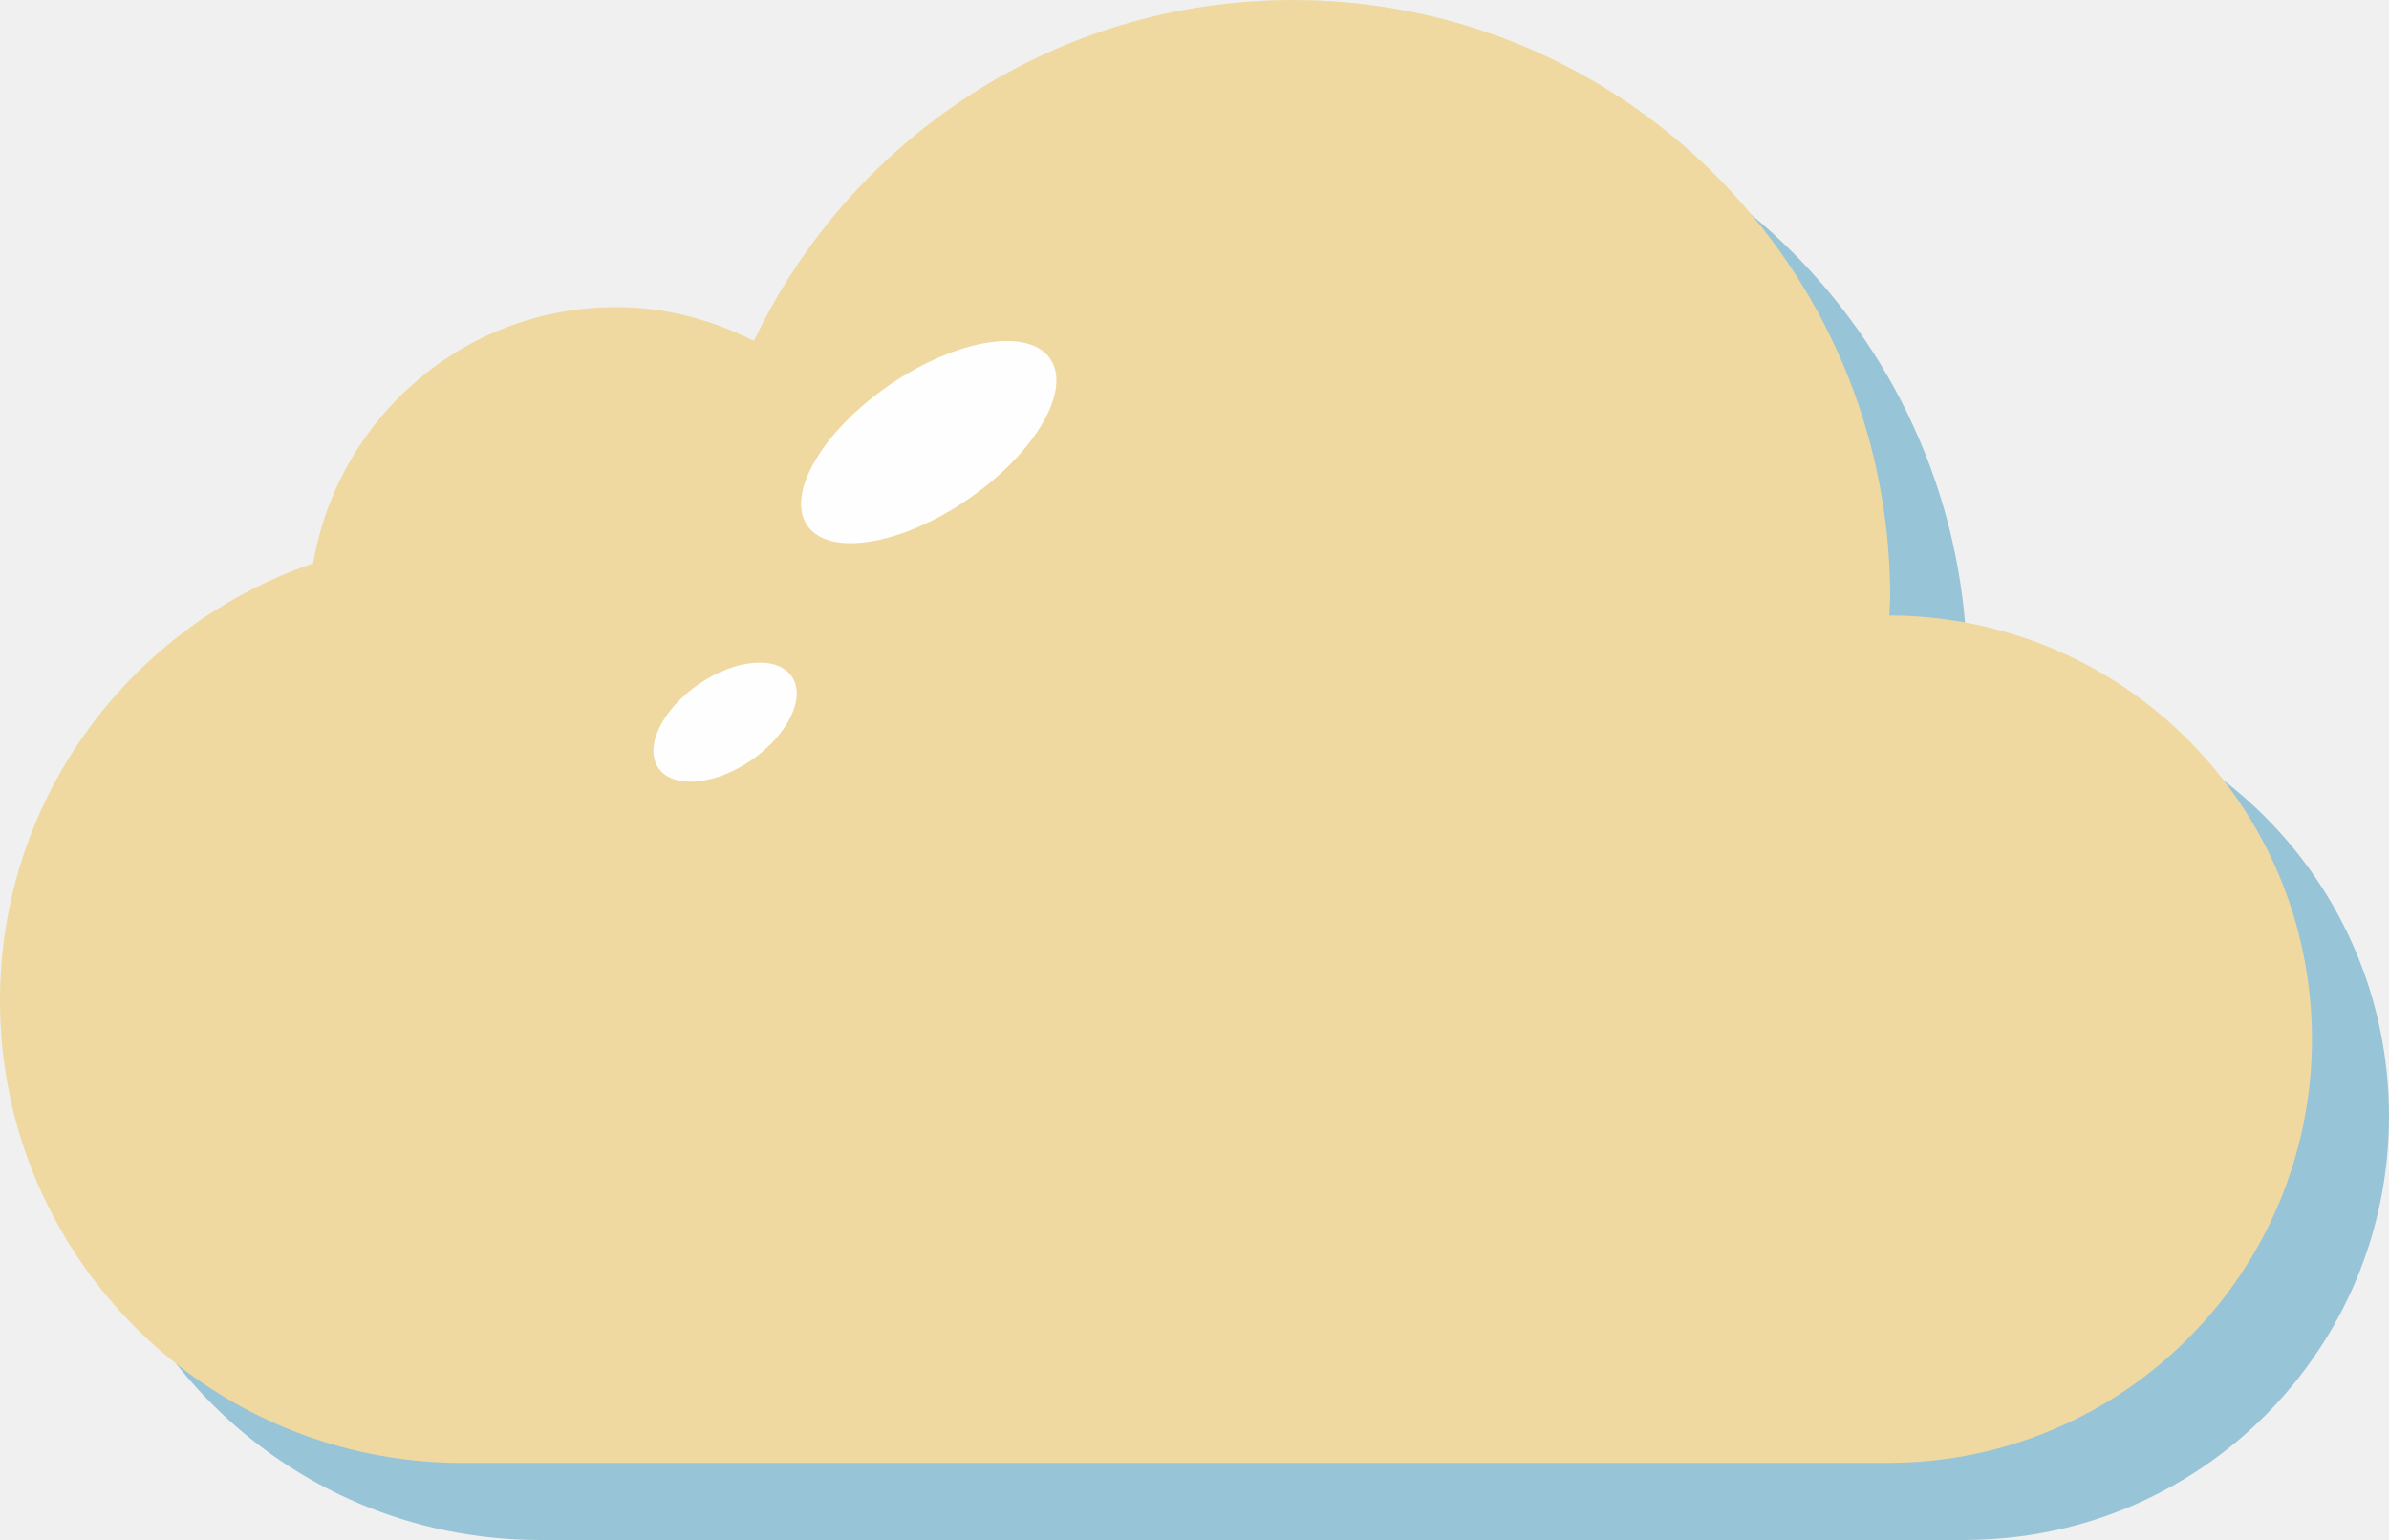
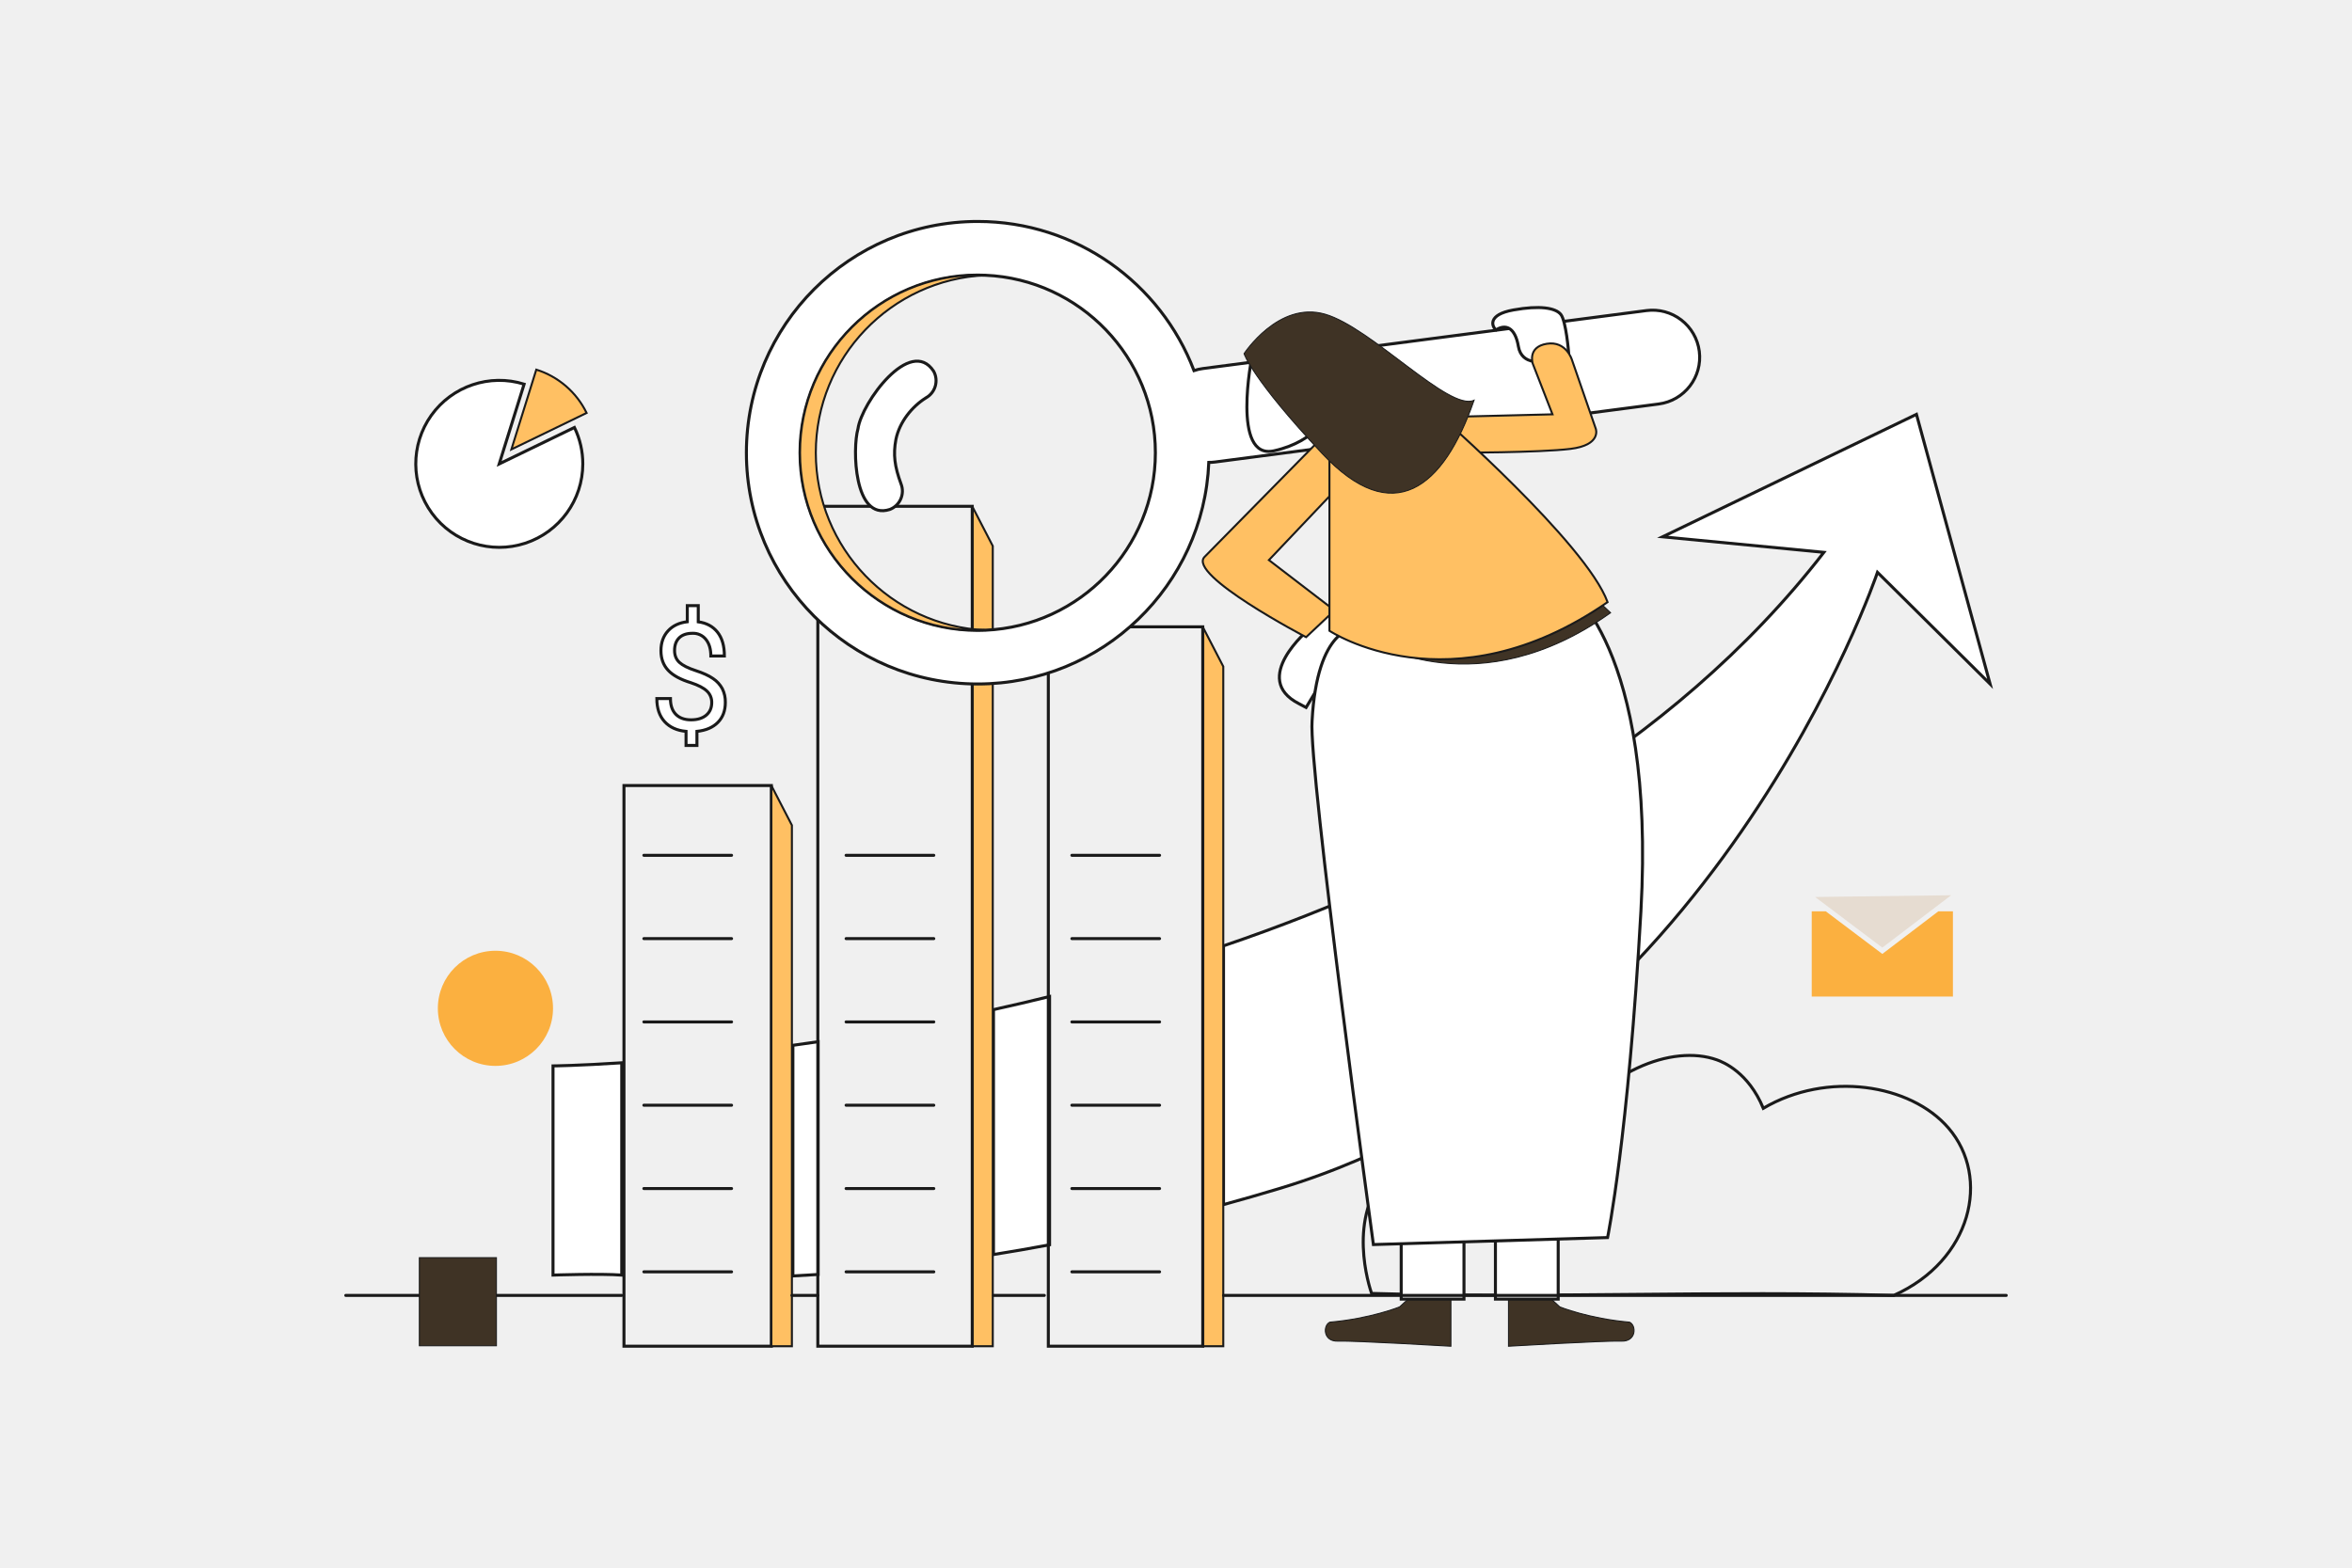
- <svg xmlns="http://www.w3.org/2000/svg" fill="none" version="1.1" width="129.158" height="83.28" viewBox="0 0 129.158 83.28">
-   <g>
-     <g>
-       <path d="M106.309,37.451C106.317,37.121,106.357,36.795,106.357,36.462C106.357,18.626,91.899,4.167,74.063,4.167C61.195,4.167,50.118,11.712,44.926,22.601C42.675,21.47,40.173,20.774,37.483,20.774C29.238,20.774,22.438,26.773,21.099,34.635C11.255,37.996,4.167,47.303,4.167,58.282C4.167,72.081,15.353,83.268,29.149,83.28C29.149,83.28,106.358,83.28,106.358,83.28C106.358,83.28,106.358,83.276,106.358,83.276C118.965,83.211,129.158,72.98,129.158,60.365C129.158,47.726,118.936,37.487,106.309,37.451C106.309,37.451,106.309,37.451,106.309,37.451Z" fill="#98C4D8" fill-opacity="1" />
-     </g>
-     <g>
-       <path d="M102.142,33.284C102.15,32.954,102.19,32.628,102.19,32.295C102.19,14.459,87.732,0,69.896,0C57.028,0,45.951,7.544,40.759,18.434C38.509,17.303,36.006,16.607,33.316,16.607C25.072,16.607,18.271,22.605,16.932,30.468C7.089,33.829,0,43.135,0,54.115C0,67.914,11.187,79.101,24.982,79.113C24.982,79.113,102.191,79.113,102.191,79.113C102.191,79.113,102.191,79.109,102.191,79.109C114.798,79.044,124.992,68.813,124.992,56.198C124.991,43.559,114.769,33.32,102.142,33.284C102.142,33.284,102.142,33.284,102.142,33.284Z" fill="#EFD9A0" fill-opacity="1" />
-     </g>
-     <g>
-       <path d="M43.644,28.42C44.816,30.127,48.707,29.491,52.333,27C55.96,24.509,57.95,21.106,56.777,19.399C55.605,17.693,51.715,18.329,48.088,20.82C44.461,23.311,42.472,26.714,43.644,28.42C43.644,28.42,43.644,28.42,43.644,28.42Z" fill="#FEFEFE" fill-opacity="1" />
-     </g>
-     <g>
-       <path d="M35.594,41.531C36.375,42.669,38.623,42.482,40.614,41.115C42.605,39.747,43.586,37.716,42.804,36.578C42.023,35.44,39.775,35.627,37.784,36.994C35.793,38.362,34.812,40.393,35.594,41.531C35.594,41.531,35.594,41.531,35.594,41.531Z" fill="#FEFEFE" fill-opacity="1" />
-     </g>
-   </g>
+ <svg xmlns="http://www.w3.org/2000/svg" height="1560" node-id="1" sillyvg="true" template-height="1560" template-width="2340" version="1.1" viewBox="0 0 2340 1560" width="2340">
+   <defs node-id="65" />
+   <path d="M 1884.10 1289.05 C 1961.55 1254.42 1980.94 1171.74 1938.53 1122.48 C 1900.75 1078.61 1817.65 1065.55 1754.31 1102.86 C 1739.49 1066.95 1714.36 1056.90 1708.26 1054.70 C 1663.78 1038.67 1593.20 1066.30 1553.14 1132.40 C 1490.05 1110.30 1419.86 1124.61 1381.70 1165.29 C 1338.92 1210.89 1362.58 1281.04 1364.59 1287.08 C 1539.73 1292.07 1708.96 1284.06 1884.10 1289.05 Z" fill="none" node-id="68" stroke="#1a1a1a" stroke-linecap="butt" stroke-width="3" target-height="253.4" target-width="642.02" target-x="1338.92" target-y="1038.67" />
+   <path d="M 550.20 1060.67 L 550.20 1268.83 C 550.20 1268.83 597.13 1267.23 618.58 1268.83 L 618.58 1057.58 C 575.19 1060.42 550.20 1060.67 550.20 1060.67 Z" fill="#ffffff" fill-rule="nonzero" node-id="70" stroke="#1a1a1a" stroke-linecap="round" stroke-width="3" target-height="211.25" target-width="68.38" target-x="550.2" target-y="1057.58" />
+   <path d="M 813.96 1036.61 C 805.43 1037.87 797.06 1039.06 788.84 1040.18 L 788.84 1269.70 C 797.00 1269.27 805.37 1268.78 813.96 1268.22 Z" fill="#ffffff" fill-rule="nonzero" node-id="72" stroke="#1a1a1a" stroke-linecap="round" stroke-width="3" target-height="233.09" target-width="25.12" target-x="788.84" target-y="1036.61" />
+   <path d="M 1044.22 991.63 C 1025.37 996.28 1006.76 1000.63 988.40 1004.67 L 988.40 1248.39 C 1006.52 1245.50 1025.13 1242.27 1044.22 1238.70 Z" fill="#ffffff" fill-rule="nonzero" node-id="74" stroke="#1a1a1a" stroke-linecap="round" stroke-width="3" target-height="256.76" target-width="55.82" target-x="988.4" target-y="991.63" />
+   <path d="M 1906.68 412.30 L 1654.08 534.17 L 1814.57 549.63 C 1662.55 745.83 1436.43 866.72 1217.27 941.21 L 1217.27 1198.71 C 1235.52 1193.71 1254.05 1188.37 1272.85 1182.70 C 1705.72 1052.03 1867.90 569.52 1867.90 569.52 L 1979.95 680.63 Z" fill="#ffffff" fill-rule="nonzero" node-id="76" stroke="#1a1a1a" stroke-linecap="round" stroke-width="3" target-height="786.41" target-width="762.68" target-x="1217.27" target-y="412.3" />
+   <path d="M 620.78 781.70 L 767.44 781.70 L 767.44 1339.63 L 620.78 1339.63 Z" fill="none" node-id="78" stroke="#1a1a1a" stroke-linecap="round" stroke-width="3" target-height="557.93" target-width="146.66" target-x="620.78" target-y="781.7" />
+   <path d="M 967.29 503.84 L 987.71 543.35 L 987.71 1339.63 L 967.29 1339.63 L 967.29 503.84 Z" fill="#ffc063" fill-rule="nonzero" node-id="80" stroke="#1a1a1a" stroke-linecap="round" stroke-width="2" target-height="835.79" target-width="20.42" target-x="967.29" target-y="503.84" />
+   <path d="M 1196.62 623.76 L 1217.04 663.26 L 1217.04 1339.63 L 1196.62 1339.63 L 1196.62 623.76 Z" fill="#ffc063" fill-rule="nonzero" node-id="82" stroke="#1a1a1a" stroke-linecap="round" stroke-width="2" target-height="715.87" target-width="20.42" target-x="1196.62" target-y="623.76" />
+   <path d="M 767.44 781.71 L 787.86 821.21 L 787.86 1339.63 L 767.44 1339.63 L 767.44 781.71 Z" fill="#ffc063" fill-rule="nonzero" node-id="84" stroke="#1a1a1a" stroke-linecap="round" stroke-width="2" target-height="557.92" target-width="20.42" target-x="767.44" target-y="781.71" />
+   <path d="M 813.64 503.84 L 967.29 503.84 L 967.29 1339.63 L 813.64 1339.63 Z" fill="none" node-id="86" stroke="#1a1a1a" stroke-linecap="round" stroke-width="3" target-height="835.79" target-width="153.65" target-x="813.64" target-y="503.84" />
+   <path d="M 1042.98 623.76 L 1196.63 623.76 L 1196.63 1339.63 L 1042.98 1339.63 Z" fill="none" node-id="88" stroke="#1a1a1a" stroke-linecap="round" stroke-width="3" target-height="715.87" target-width="153.65" target-x="1042.98" target-y="623.76" />
+   <path d="M 1690.61 349.46 C 1689.00 337.13 1682.55 325.94 1672.69 318.36 C 1662.83 310.78 1650.36 307.43 1638.03 309.05 L 1196.74 366.74 C 1193.73 367.13 1190.77 367.81 1187.90 368.77 C 1154.94 282.03 1071.03 220.37 972.72 220.37 C 845.62 220.37 742.59 323.41 742.59 450.50 C 742.59 577.60 845.62 680.63 972.72 680.63 C 1096.59 680.63 1197.59 582.77 1202.64 460.14 C 1204.74 460.14 1206.83 460.01 1208.91 459.74 L 1650.18 402.03 C 1675.86 398.68 1693.96 375.14 1690.61 349.46 Z M 980.56 627.10 C 977.95 627.21 975.34 627.27 972.72 627.27 C 875.24 627.27 795.95 547.97 795.95 450.50 C 795.95 353.02 875.24 273.73 972.72 273.73 C 975.34 273.73 977.95 273.79 980.56 273.91 C 1074.41 278.02 1149.49 355.65 1149.49 450.50 C 1149.49 545.35 1074.41 622.99 980.56 627.10 Z" fill="#ffffff" fill-rule="nonzero" node-id="90" stroke="#1a1a1a" stroke-linecap="round" stroke-width="3" target-height="460.26" target-width="951.37" target-x="742.59" target-y="220.37" />
+   <path d="M 980.56 627.10 C 977.95 627.21 975.34 627.27 972.72 627.27 C 875.24 627.27 795.95 547.97 795.95 450.50 C 795.95 353.02 875.24 273.73 972.72 273.73 C 975.34 273.73 977.95 273.79 980.56 273.91 C 886.71 278.02 811.64 355.65 811.64 450.50 C 811.64 545.35 886.71 622.99 980.56 627.10 Z" fill="#ffc063" fill-rule="nonzero" node-id="92" stroke="#1a1a1a" stroke-linecap="round" stroke-width="2" target-height="353.54" target-width="184.61" target-x="795.95" target-y="273.73" />
+   <path d="M 1500.80 1280.67 L 1500.80 1339.63 C 1500.80 1339.63 1597.80 1333.92 1613.01 1334.55 C 1628.23 1335.19 1628.15 1318.79 1621.26 1315.69 C 1580.60 1312.13 1551.84 1300.48 1551.84 1300.48 L 1534.96 1285.03 Z" fill="#3f3325" fill-rule="nonzero" node-id="94" stroke="#1a1a1a" stroke-linecap="round" stroke-width="1" target-height="58.96" target-width="127.43" target-x="1500.8" target-y="1280.67" />
+   <path d="M 1487.80 1155.78 L 1487.80 1292.71 L 1550.25 1292.71 L 1550.25 1160.85 L 1487.80 1155.78 Z" fill="#ffffff" fill-rule="nonzero" node-id="96" stroke="#1a1a1a" stroke-linecap="round" stroke-width="3" target-height="136.93" target-width="62.45" target-x="1487.8" target-y="1155.78" />
+   <path d="M 1443.50 1280.67 L 1443.50 1339.63 C 1443.50 1339.63 1346.51 1333.92 1331.29 1334.55 C 1316.08 1335.19 1316.16 1318.79 1323.05 1315.69 C 1363.70 1312.13 1392.47 1300.48 1392.47 1300.48 L 1409.35 1285.03 Z" fill="#3f3325" fill-rule="nonzero" node-id="98" stroke="#1a1a1a" stroke-linecap="round" stroke-width="1" target-height="58.96" target-width="127.42" target-x="1316.08" target-y="1280.67" />
+   <path d="M 1456.51 1155.78 L 1456.51 1292.71 L 1394.05 1292.71 L 1394.05 1160.85 L 1456.51 1155.78 Z" fill="#ffffff" fill-rule="nonzero" node-id="100" stroke="#1a1a1a" stroke-linecap="round" stroke-width="3" target-height="136.93" target-width="62.46" target-x="1394.05" target-y="1155.78" />
+   <path d="M 1302.22 626.27 C 1302.22 626.27 1243.37 675.27 1292.29 700.22 L 1299.43 704.01 L 1346.14 626.27 L 1316.48 606.77 Z" fill="#ffffff" fill-rule="nonzero" node-id="102" stroke="#1a1a1a" stroke-linecap="round" stroke-width="3" target-height="97.24" target-width="102.77" target-x="1243.37" target-y="606.77" />
+   <path d="M 1558.02 583.47 C 1558.02 583.47 1647.40 641.95 1632.54 906.88 C 1619.97 1131.09 1599.38 1231.49 1599.38 1231.49 L 1366.39 1238.46 C 1366.39 1238.46 1301.61 764.44 1305.39 717.34 C 1310.35 623.76 1348.34 624.84 1348.34 624.84 Z" fill="#ffffff" fill-rule="nonzero" node-id="104" stroke="#1a1a1a" stroke-linecap="round" stroke-width="3" target-height="654.99" target-width="345.79" target-x="1301.61" target-y="583.47" />
+   <path d="M 1365.85 638.84 C 1365.85 638.84 1470.45 703.94 1602.36 609.75 L 1586.35 594.65 Z" fill="#3f3325" fill-rule="nonzero" node-id="106" stroke="#1a1a1a" stroke-linecap="round" stroke-width="1" target-height="109.29" target-width="236.51" target-x="1365.85" target-y="594.65" />
+   <path d="M 1198.41 554.15 L 1315.69 434.97 C 1315.69 434.97 1351.19 425.46 1356.26 458.43 L 1262.44 557.32 L 1327.73 607.41 L 1299.43 634.03 C 1299.43 634.03 1180.81 572.03 1198.41 554.15 Z" fill="#ffc063" fill-rule="nonzero" node-id="108" stroke="#1a1a1a" stroke-linecap="round" stroke-width="2" target-height="208.57" target-width="175.45" target-x="1180.81" target-y="425.46" />
+   <path d="M 1536.19 359.43 C 1536.19 359.43 1513.98 364.49 1510.64 344.75 C 1507.31 325.00 1497.32 322.47 1488.43 328.29 C 1484.27 325.00 1479.55 313.15 1505.65 308.45 C 1531.75 303.74 1547.57 306.27 1552.85 312.85 C 1558.12 319.44 1560.62 350.82 1560.62 350.82 Z" fill="#ffffff" fill-rule="nonzero" node-id="110" stroke="#1a1a1a" stroke-linecap="round" stroke-width="3" target-height="60.75" target-width="81.07" target-x="1479.55" target-y="303.74" />
+   <path d="M 1423.46 415.32 L 1544.55 412.30 L 1524.89 361.75 C 1524.89 361.75 1519.51 345.26 1538.84 342.09 C 1558.18 338.92 1563.88 357.94 1563.88 357.94 L 1587.66 426.73 C 1587.66 426.73 1593.68 442.89 1562.30 446.70 C 1530.92 450.50 1448.82 450.50 1448.82 450.50 Z" fill="#ffc063" fill-rule="nonzero" node-id="112" stroke="#1a1a1a" stroke-linecap="round" stroke-width="2" target-height="111.58" target-width="170.22" target-x="1423.46" target-y="338.92" />
+   <path d="M 1322.66 420.86 L 1431.07 412.30 C 1431.07 412.30 1577.99 540.68 1599.38 599.16 C 1442.48 707.57 1322.66 627.69 1322.66 627.69 Z" fill="#ffc063" fill-rule="nonzero" node-id="114" stroke="#1a1a1a" stroke-linecap="round" stroke-width="2" target-height="295.27" target-width="276.72" target-x="1322.66" target-y="412.3" />
+   <path d="M 1245.64 354.46 C 1245.64 354.46 1224.72 458.11 1267.51 448.60 C 1310.30 439.09 1322.66 410.56 1322.66 410.56 Z" fill="#ffffff" fill-rule="nonzero" node-id="116" stroke="#1a1a1a" stroke-linecap="round" stroke-width="3" target-height="103.65" target-width="97.94" target-x="1224.72" target-y="354.46" />
+   <path d="M 1237.71 351.92 C 1237.71 351.92 1271.95 299.30 1318.22 312.61 C 1364.50 325.93 1441.79 409.78 1466.54 398.29 C 1436.14 486.32 1385.71 526.26 1315.52 451.45 C 1245.32 376.64 1237.71 351.92 1237.71 351.92 Z" fill="#3f3325" fill-rule="nonzero" node-id="118" stroke="#1a1a1a" stroke-linecap="round" stroke-width="1" target-height="226.96" target-width="228.83" target-x="1237.71" target-y="299.3" />
+   <path d="M 928.86 369.37 C 905.81 334.33 857.21 400.62 853.60 426.66 C 847.93 446.28 849.53 518.58 885.31 506.95 C 895.38 503.03 900.38 491.68 896.46 481.60 C 890.03 464.13 888.51 452.45 891.34 437.28 C 894.89 419.89 907.42 404.47 921.27 395.88 L 921.27 395.87 C 930.65 390.62 934.04 378.79 928.86 369.37 Z" fill="#ffffff" fill-rule="nonzero" node-id="120" stroke="#1a1a1a" stroke-linecap="round" stroke-width="3" target-height="184.25" target-width="86.11" target-x="847.93" target-y="334.33" />
+   <path d="M 1217.27 1289.05 L 1996.00 1289.05" fill="#ffffff" fill-rule="nonzero" node-id="122" stroke="#1a1a1a" stroke-linecap="round" stroke-width="3" target-height="0" target-width="778.73" target-x="1217.27" target-y="1289.05" />
+   <path d="M 708.10 699.09 C 708.19 694.81 706.47 690.69 703.38 687.74 C 700.23 684.67 694.92 681.88 687.45 679.39 C 677.05 676.22 669.47 672.08 664.72 666.98 C 659.96 661.88 657.58 655.40 657.58 647.54 C 657.58 639.54 659.91 632.97 664.57 627.85 C 669.23 622.72 675.64 619.67 683.79 618.69 L 683.79 602.66 L 694.70 602.66 L 694.70 618.77 C 702.90 619.89 709.28 623.33 713.85 629.09 C 718.41 634.85 720.69 642.73 720.69 652.74 L 707.22 652.74 C 707.22 645.84 705.58 640.35 702.31 636.29 C 699.12 632.26 694.20 629.99 689.06 630.19 C 683.25 630.19 678.81 631.69 675.73 634.70 C 672.66 637.71 671.12 641.90 671.12 647.28 C 671.12 652.27 672.74 656.24 675.99 659.20 C 679.24 662.16 684.58 664.85 692.03 667.27 C 699.47 669.69 705.28 672.35 709.45 675.26 C 713.32 677.82 716.49 681.31 718.68 685.40 C 720.74 689.61 721.75 694.26 721.64 698.94 C 721.64 707.19 719.17 713.83 714.21 718.86 C 709.26 723.89 702.31 726.87 693.38 727.79 L 693.38 741.78 L 682.54 741.78 L 682.54 727.79 C 673.47 726.96 666.35 723.73 661.20 718.09 C 656.05 712.45 653.47 704.80 653.48 695.14 L 667.02 695.14 C 667.02 701.92 668.80 707.14 672.37 710.81 C 675.93 714.47 680.98 716.30 687.52 716.30 C 693.92 716.30 698.95 714.76 702.61 711.68 C 706.27 708.61 708.10 704.41 708.10 699.09 Z" fill="#ffffff" fill-rule="nonzero" node-id="124" stroke="#1a1a1a" stroke-linecap="round" stroke-width="3" target-height="139.12" target-width="68.28" target-x="653.47" target-y="602.66" />
+   <path d="M 640.58 851.11 L 727.83 851.11" fill="#ffffff" fill-rule="nonzero" node-id="126" stroke="#1a1a1a" stroke-linecap="round" stroke-width="3" target-height="0" target-width="87.25" target-x="640.58" target-y="851.11" />
+   <path d="M 640.58 934.01 L 727.83 934.01" fill="#ffffff" fill-rule="nonzero" node-id="128" stroke="#1a1a1a" stroke-linecap="round" stroke-width="3" target-height="0" target-width="87.25" target-x="640.58" target-y="934.01" />
+   <path d="M 640.58 1016.91 L 727.83 1016.91" fill="#ffffff" fill-rule="nonzero" node-id="130" stroke="#1a1a1a" stroke-linecap="round" stroke-width="3" target-height="0" target-width="87.25" target-x="640.58" target-y="1016.91" />
+   <path d="M 640.58 1099.80 L 727.83 1099.80" fill="#ffffff" fill-rule="nonzero" node-id="132" stroke="#1a1a1a" stroke-linecap="round" stroke-width="3" target-height="0" target-width="87.25" target-x="640.58" target-y="1099.8" />
+   <path d="M 640.58 1182.70 L 727.83 1182.70" fill="#ffffff" fill-rule="nonzero" node-id="134" stroke="#1a1a1a" stroke-linecap="round" stroke-width="3" target-height="0" target-width="87.25" target-x="640.58" target-y="1182.7" />
+   <path d="M 640.58 1265.60 L 727.83 1265.60" fill="#ffffff" fill-rule="nonzero" node-id="136" stroke="#1a1a1a" stroke-linecap="round" stroke-width="3" target-height="0" target-width="87.25" target-x="640.58" target-y="1265.6" />
+   <path d="M 841.78 851.11 L 929.03 851.11" fill="#ffffff" fill-rule="nonzero" node-id="138" stroke="#1a1a1a" stroke-linecap="round" stroke-width="3" target-height="0" target-width="87.25" target-x="841.78" target-y="851.11" />
+   <path d="M 841.78 934.01 L 929.03 934.01" fill="#ffffff" fill-rule="nonzero" node-id="140" stroke="#1a1a1a" stroke-linecap="round" stroke-width="3" target-height="0" target-width="87.25" target-x="841.78" target-y="934.01" />
+   <path d="M 841.78 1016.91 L 929.03 1016.91" fill="#ffffff" fill-rule="nonzero" node-id="142" stroke="#1a1a1a" stroke-linecap="round" stroke-width="3" target-height="0" target-width="87.25" target-x="841.78" target-y="1016.91" />
+   <path d="M 841.78 1099.80 L 929.03 1099.80" fill="#ffffff" fill-rule="nonzero" node-id="144" stroke="#1a1a1a" stroke-linecap="round" stroke-width="3" target-height="0" target-width="87.25" target-x="841.78" target-y="1099.8" />
+   <path d="M 841.78 1182.70 L 929.03 1182.70" fill="#ffffff" fill-rule="nonzero" node-id="146" stroke="#1a1a1a" stroke-linecap="round" stroke-width="3" target-height="0" target-width="87.25" target-x="841.78" target-y="1182.7" />
+   <path d="M 841.78 1265.60 L 929.03 1265.60" fill="#ffffff" fill-rule="nonzero" node-id="148" stroke="#1a1a1a" stroke-linecap="round" stroke-width="3" target-height="0" target-width="87.25" target-x="841.78" target-y="1265.6" />
+   <path d="M 1066.41 851.11 L 1153.66 851.11" fill="#ffffff" fill-rule="nonzero" node-id="150" stroke="#1a1a1a" stroke-linecap="round" stroke-width="3" target-height="0" target-width="87.25" target-x="1066.41" target-y="851.11" />
+   <path d="M 1066.41 934.01 L 1153.66 934.01" fill="#ffffff" fill-rule="nonzero" node-id="152" stroke="#1a1a1a" stroke-linecap="round" stroke-width="3" target-height="0" target-width="87.25" target-x="1066.41" target-y="934.01" />
+   <path d="M 1066.41 1016.91 L 1153.66 1016.91" fill="#ffffff" fill-rule="nonzero" node-id="154" stroke="#1a1a1a" stroke-linecap="round" stroke-width="3" target-height="0" target-width="87.25" target-x="1066.41" target-y="1016.91" />
+   <path d="M 1066.41 1099.80 L 1153.66 1099.80" fill="#ffffff" fill-rule="nonzero" node-id="156" stroke="#1a1a1a" stroke-linecap="round" stroke-width="3" target-height="0" target-width="87.25" target-x="1066.41" target-y="1099.8" />
+   <path d="M 1066.41 1182.70 L 1153.66 1182.70" fill="#ffffff" fill-rule="nonzero" node-id="158" stroke="#1a1a1a" stroke-linecap="round" stroke-width="3" target-height="0" target-width="87.25" target-x="1066.41" target-y="1182.7" />
+   <path d="M 1066.41 1265.60 L 1153.66 1265.60" fill="#ffffff" fill-rule="nonzero" node-id="160" stroke="#1a1a1a" stroke-linecap="round" stroke-width="3" target-height="0" target-width="87.25" target-x="1066.41" target-y="1265.6" />
+   <path d="M 1038.99 1289.05 L 988.40 1289.05" fill="#ffffff" fill-rule="nonzero" node-id="162" stroke="#1a1a1a" stroke-linecap="round" stroke-width="3" target-height="0" target-width="50.59" target-x="988.4" target-y="1289.05" />
+   <path d="M 813.64 1289.05 L 787.86 1289.05" fill="#ffffff" fill-rule="nonzero" node-id="164" stroke="#1a1a1a" stroke-linecap="round" stroke-width="3" target-height="0" target-width="25.78" target-x="787.86" target-y="1289.05" />
+   <path d="M 618.58 1289.05 L 344.00 1289.05" fill="#ffffff" fill-rule="nonzero" node-id="166" stroke="#1a1a1a" stroke-linecap="round" stroke-width="3" target-height="0" target-width="274.58" target-x="344" target-y="1289.05" />
+   <path d="M 417.22 1251.47 L 493.89 1251.47 L 493.89 1339.14 L 417.22 1339.14 Z" fill="#3f3325" fill-rule="nonzero" node-id="168" stroke="#1a1a1a" stroke-linecap="round" stroke-width="1" target-height="87.67" target-width="76.67" target-x="417.22" target-y="1251.47" />
+   <path d="M 579.82 461.65 C 579.79 497.55 556.71 529.37 522.60 540.54 C 488.48 551.71 451.05 539.71 429.79 510.79 C 408.53 481.87 408.25 442.57 429.09 413.34 C 449.93 384.12 487.18 371.58 521.45 382.26 L 496.66 461.65 L 571.51 425.37 C 576.99 436.68 579.84 449.09 579.82 461.65 Z" fill="#ffffff" fill-rule="nonzero" node-id="170" stroke="#1a1a1a" stroke-linecap="round" stroke-width="3" target-height="180.13" target-width="171.59" target-x="408.25" target-y="371.58" />
+   <path d="M 583.61 410.92 L 508.77 447.21 L 533.56 367.81 C 555.46 374.68 573.57 390.28 583.61 410.92 Z" fill="#ffc063" fill-rule="nonzero" node-id="172" stroke="#1a1a1a" stroke-linecap="round" stroke-width="2" target-height="79.4" target-width="74.84" target-x="508.77" target-y="367.81" />
+   <path d="M 1942.96 906.88 L 1942.96 991.63 L 1802.48 991.63 L 1802.48 906.88 L 1816.49 906.88 L 1872.72 949.25 L 1928.40 906.88 L 1942.96 906.88 Z" fill="#fbb040" fill-rule="nonzero" node-id="174" stroke="none" target-height="84.75" target-width="140.48" target-x="1802.48" target-y="906.88" />
+   <path d="M 1941.22 890.84 L 1928.40 900.60 L 1872.72 942.97 L 1816.49 900.60 L 1805.86 892.59 L 1941.22 890.84 Z" fill="#e6dcd1" fill-rule="nonzero" node-id="176" stroke="none" target-height="52.13" target-width="135.36" target-x="1805.86" target-y="890.84" />
+   <path d="M 550.20 1003.38 C 550.20 1035.02 524.55 1060.67 492.91 1060.67 C 461.27 1060.67 435.62 1035.02 435.62 1003.38 C 435.62 971.74 461.27 946.09 492.91 946.09 C 524.55 946.09 550.20 971.74 550.20 1003.38 Z" fill="#fbb040" fill-rule="nonzero" node-id="178" stroke="none" target-height="114.58" target-width="114.58" target-x="435.62" target-y="946.09" />
</svg>
